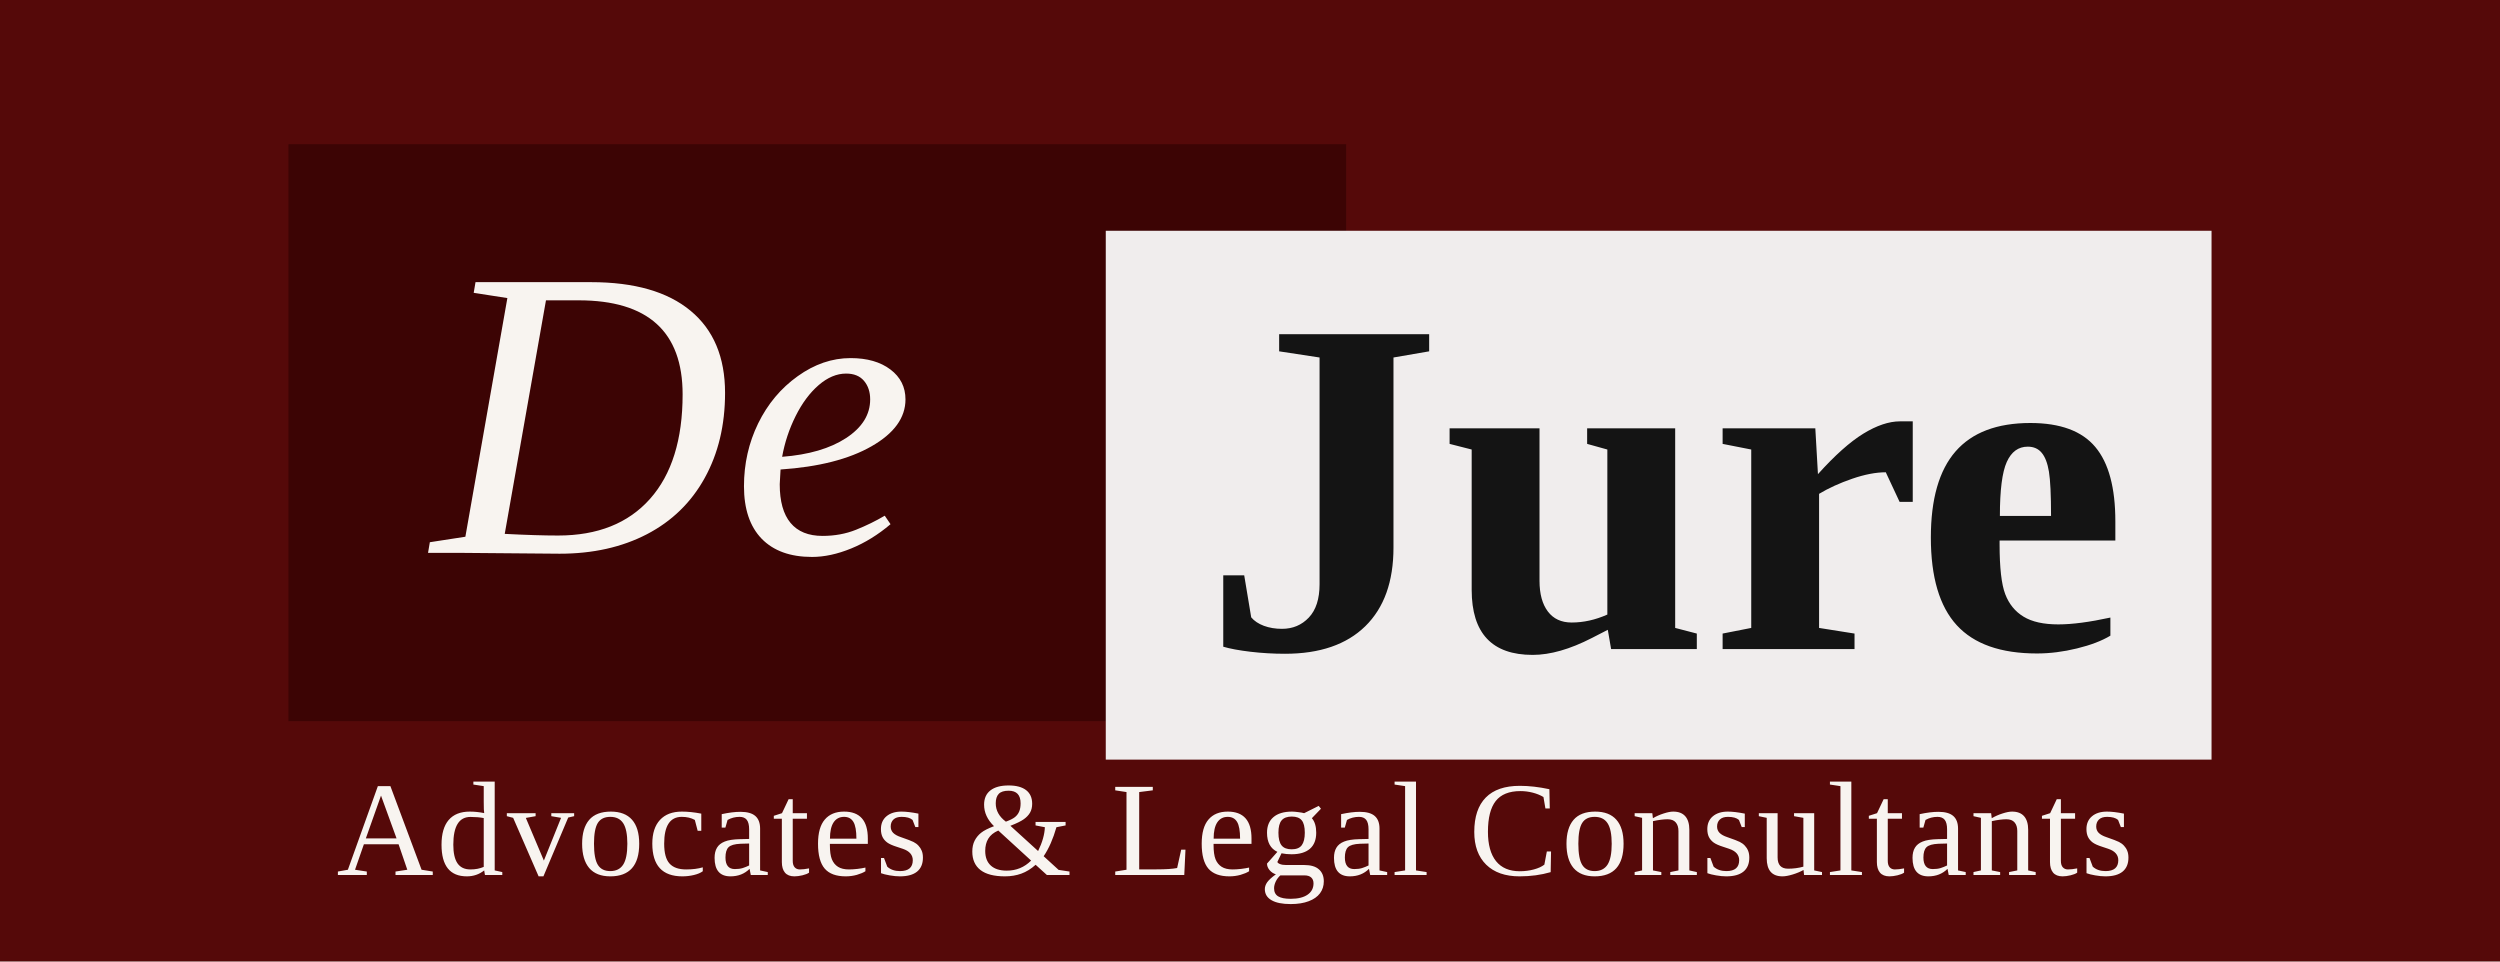
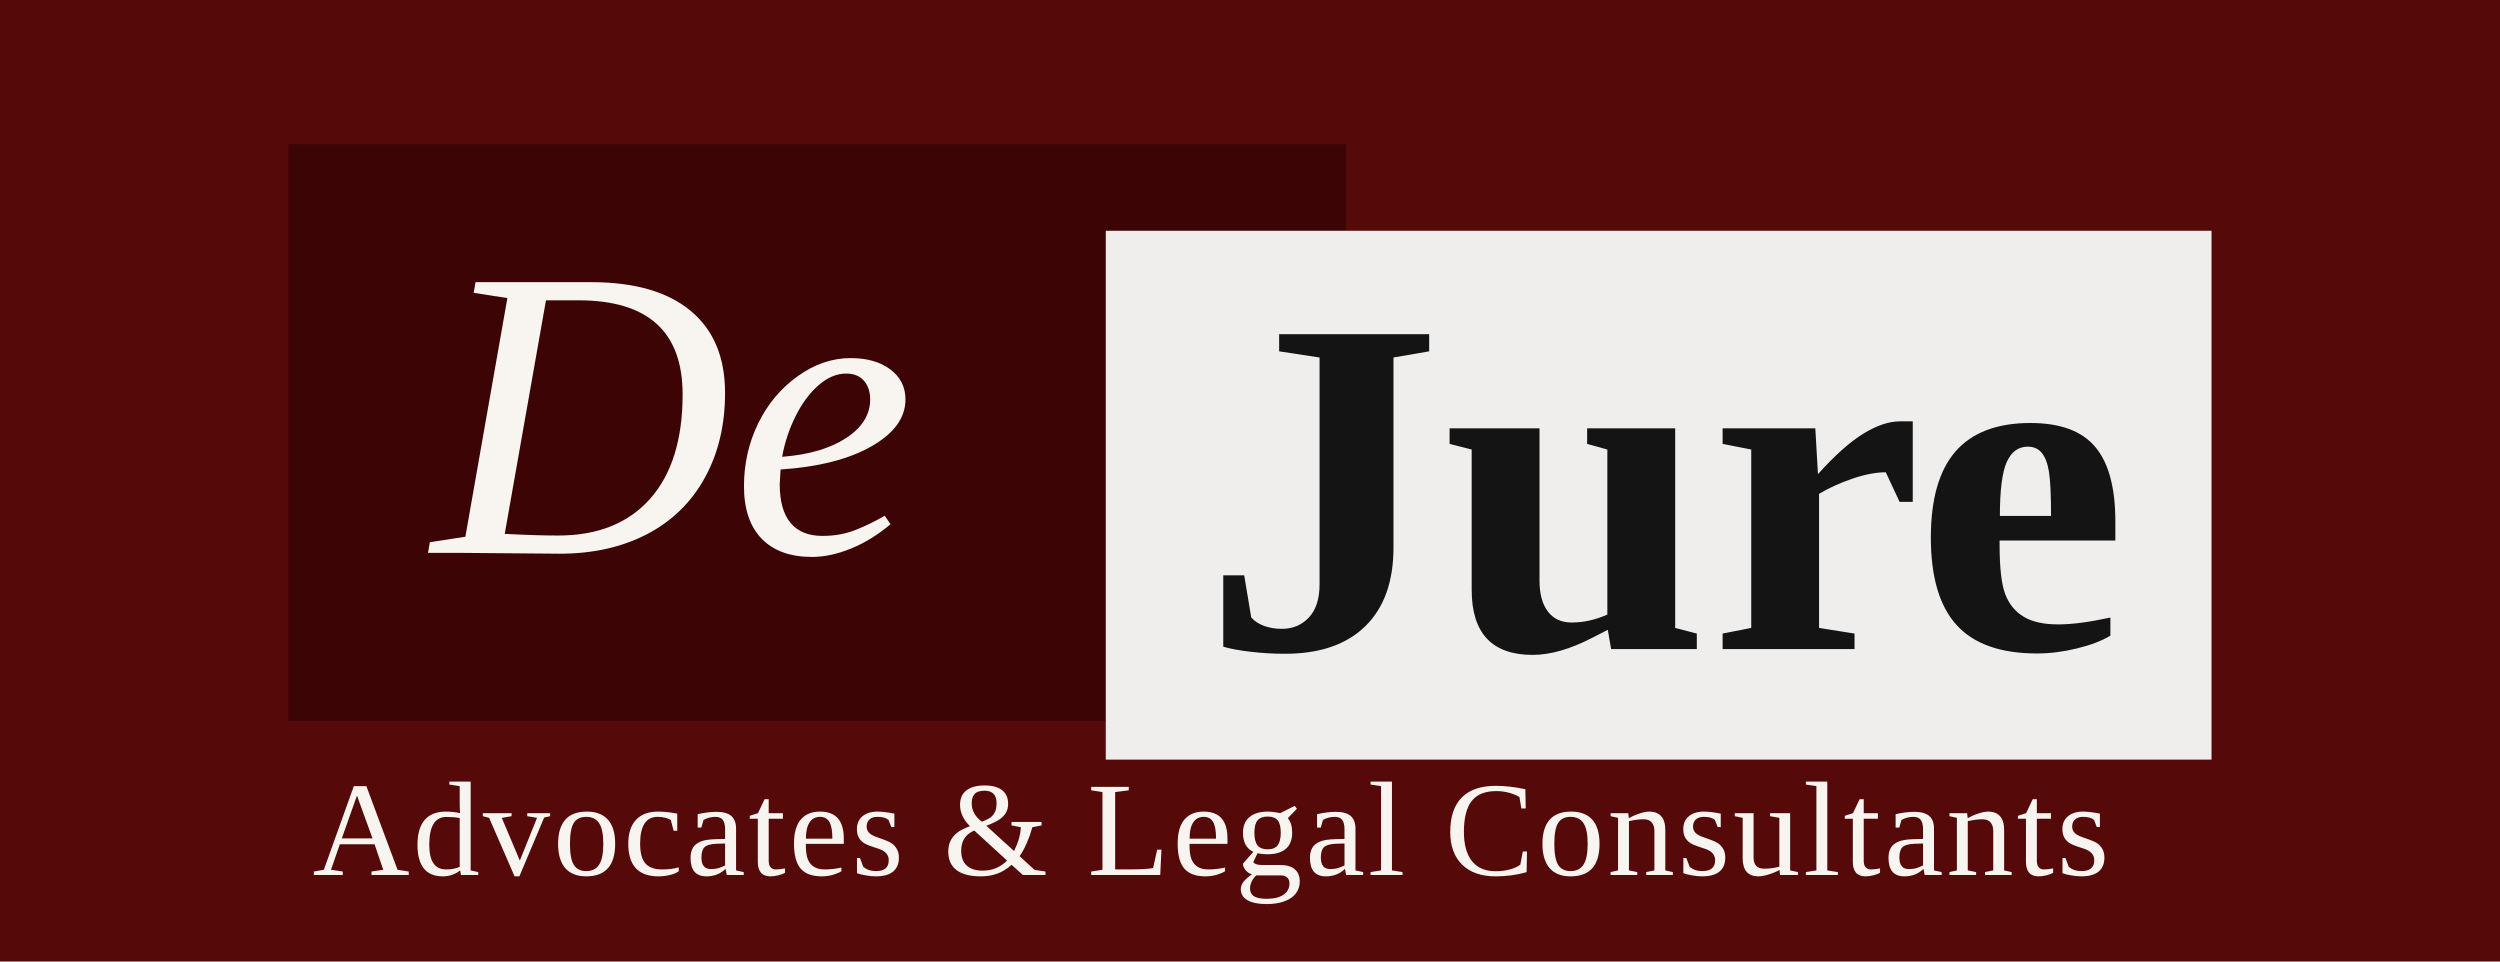
<svg xmlns="http://www.w3.org/2000/svg" width="520" height="200" viewBox="0 0 520 200" role="img" aria-labelledby="title desc">
  <rect width="520" height="200" fill="#550909" />
  <rect x="60" y="30" width="220" height="120" fill="#3c0404" />
  <rect x="230" y="48" width="230" height="110" fill="#f0eded" />
  <text x="90" y="115" font-family="'Times New Roman', 'Georgia', serif" font-size="86" font-style="italic" fill="#f8f4f0">De</text>
  <text x="250" y="135" font-family="'Times New Roman', 'Georgia', serif" font-size="100" fill="#141414" font-weight="600">Jure</text>
-   <text x="70" y="182" font-family="'Georgia', 'Times New Roman', serif" font-size="28" fill="#f8f4f0" letter-spacing="0.6">Advocates &amp; Legal Consultants</text>
+   <text x="65" y="182" font-family="'Georgia', 'Times New Roman', serif" font-size="28" fill="#f8f4f0" letter-spacing="0.6">Advocates &amp; Legal Consultants</text>
</svg>
